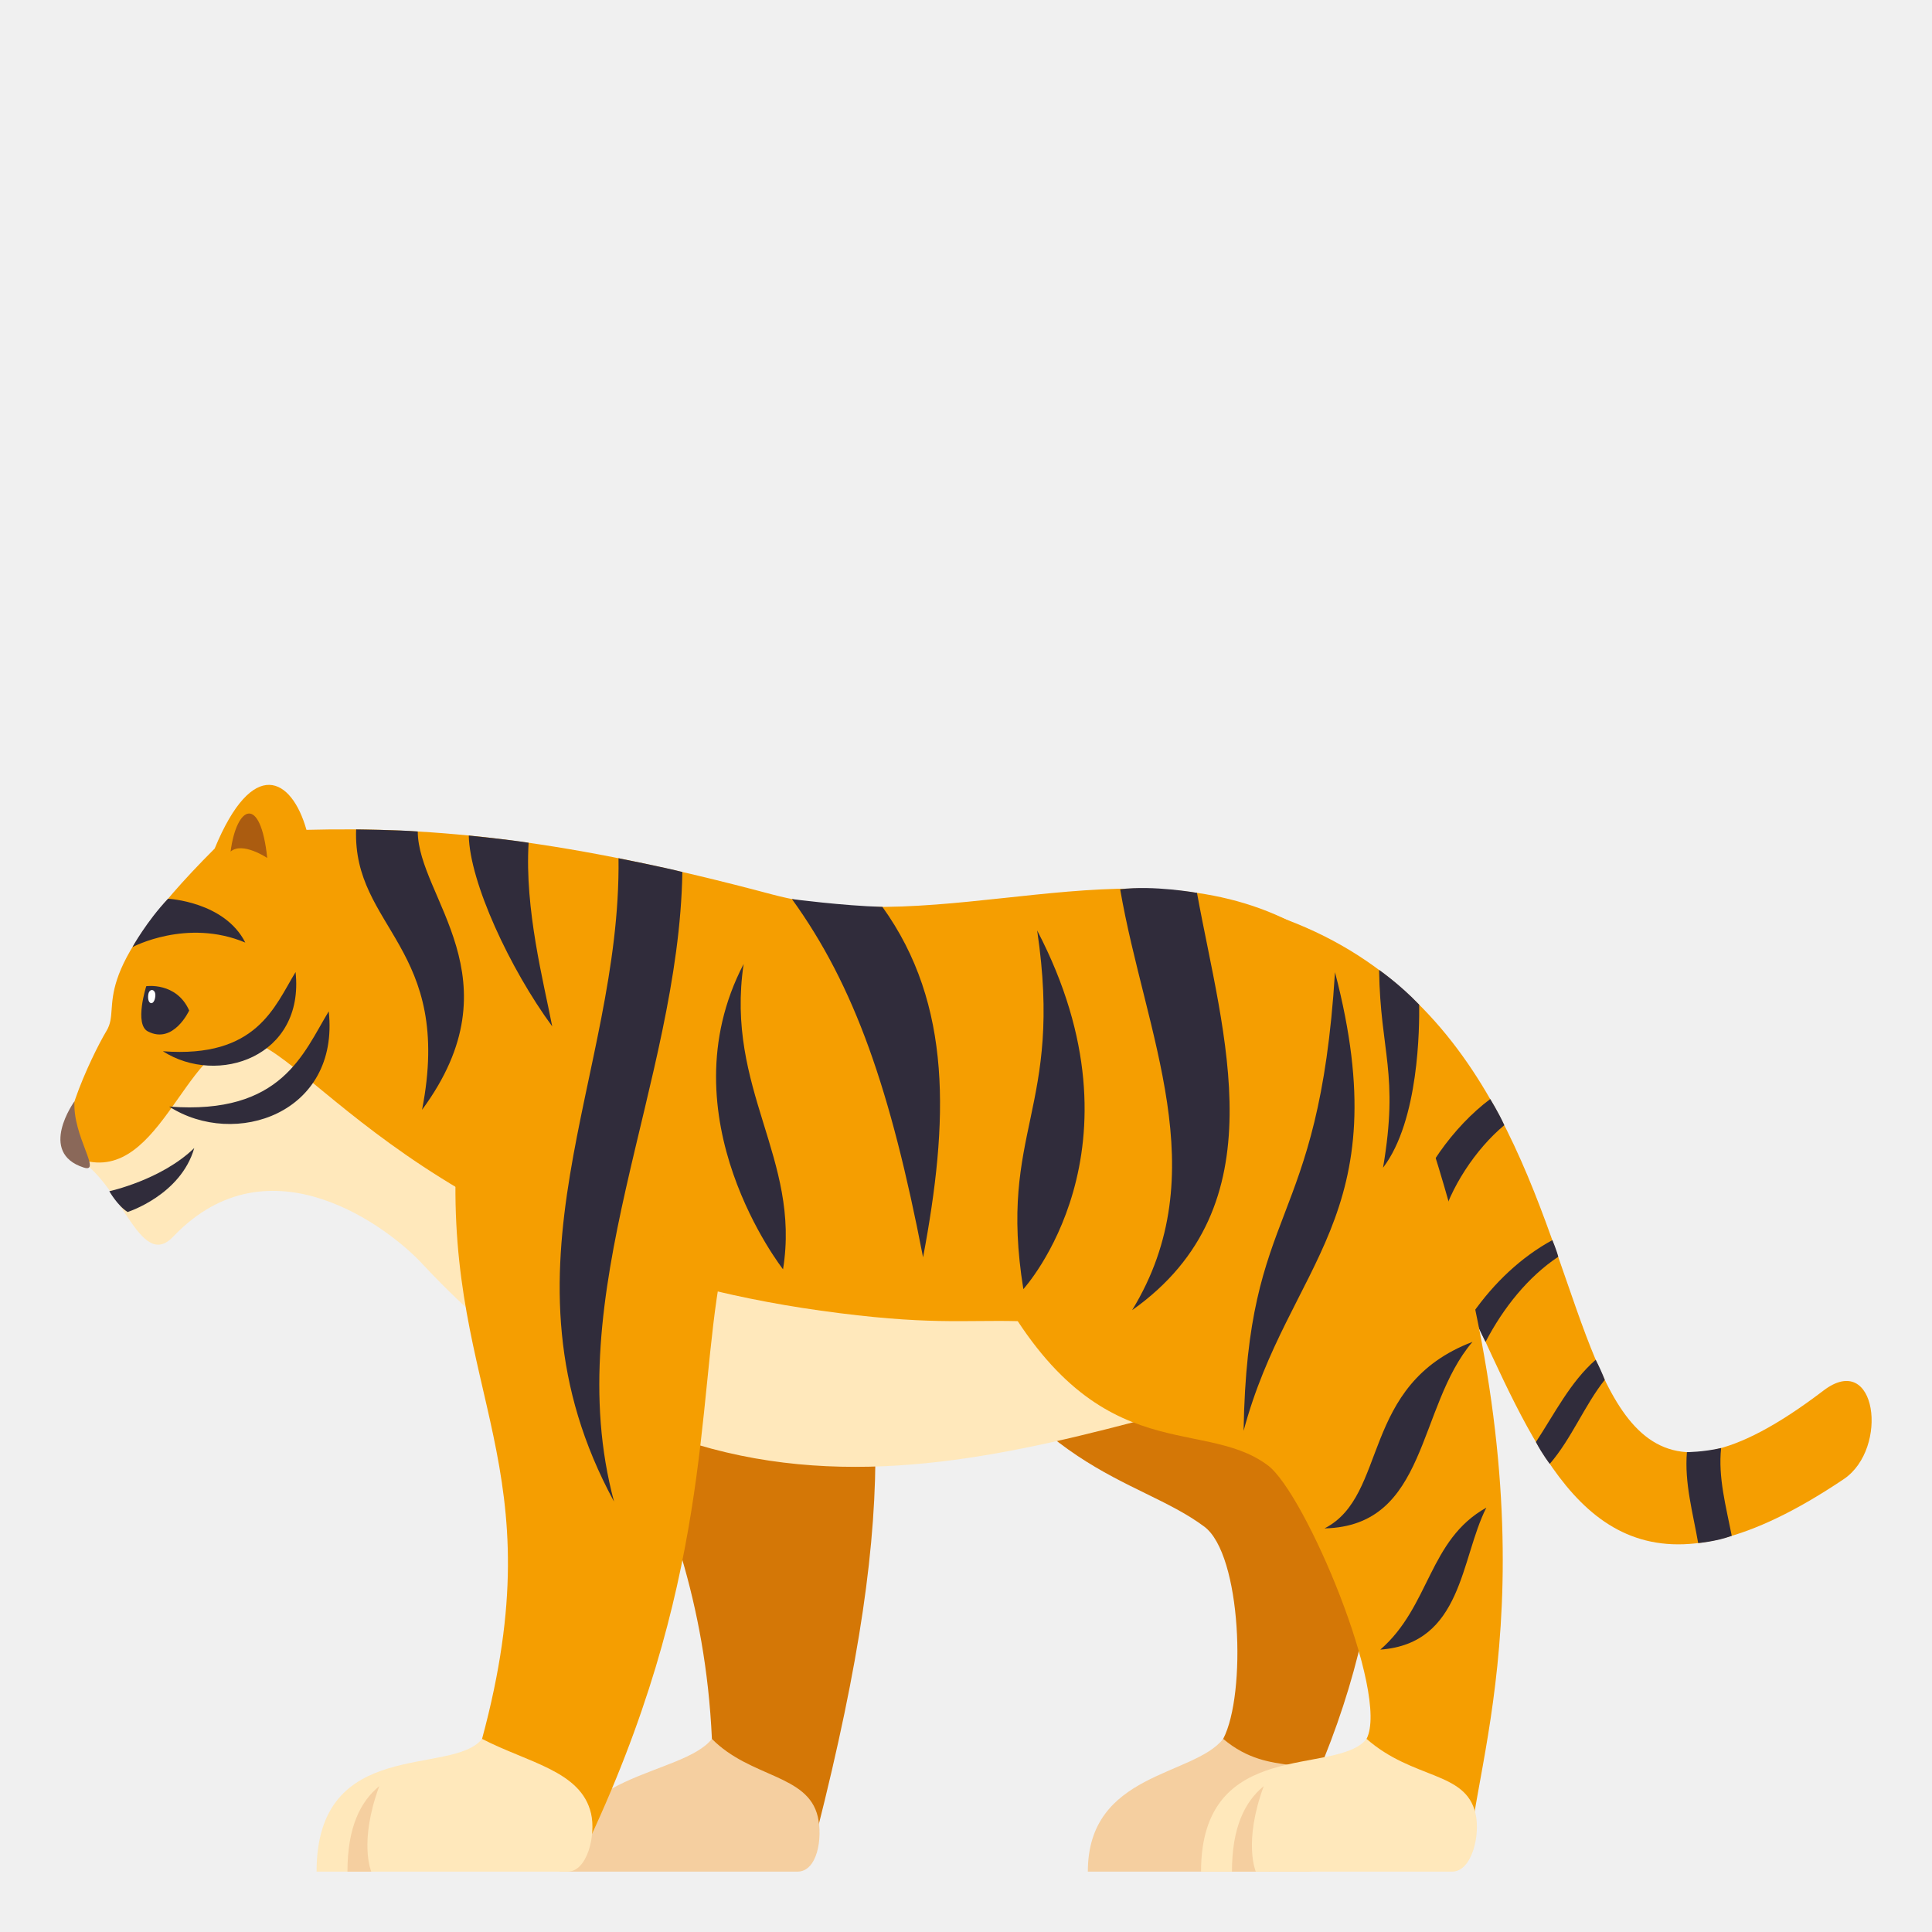
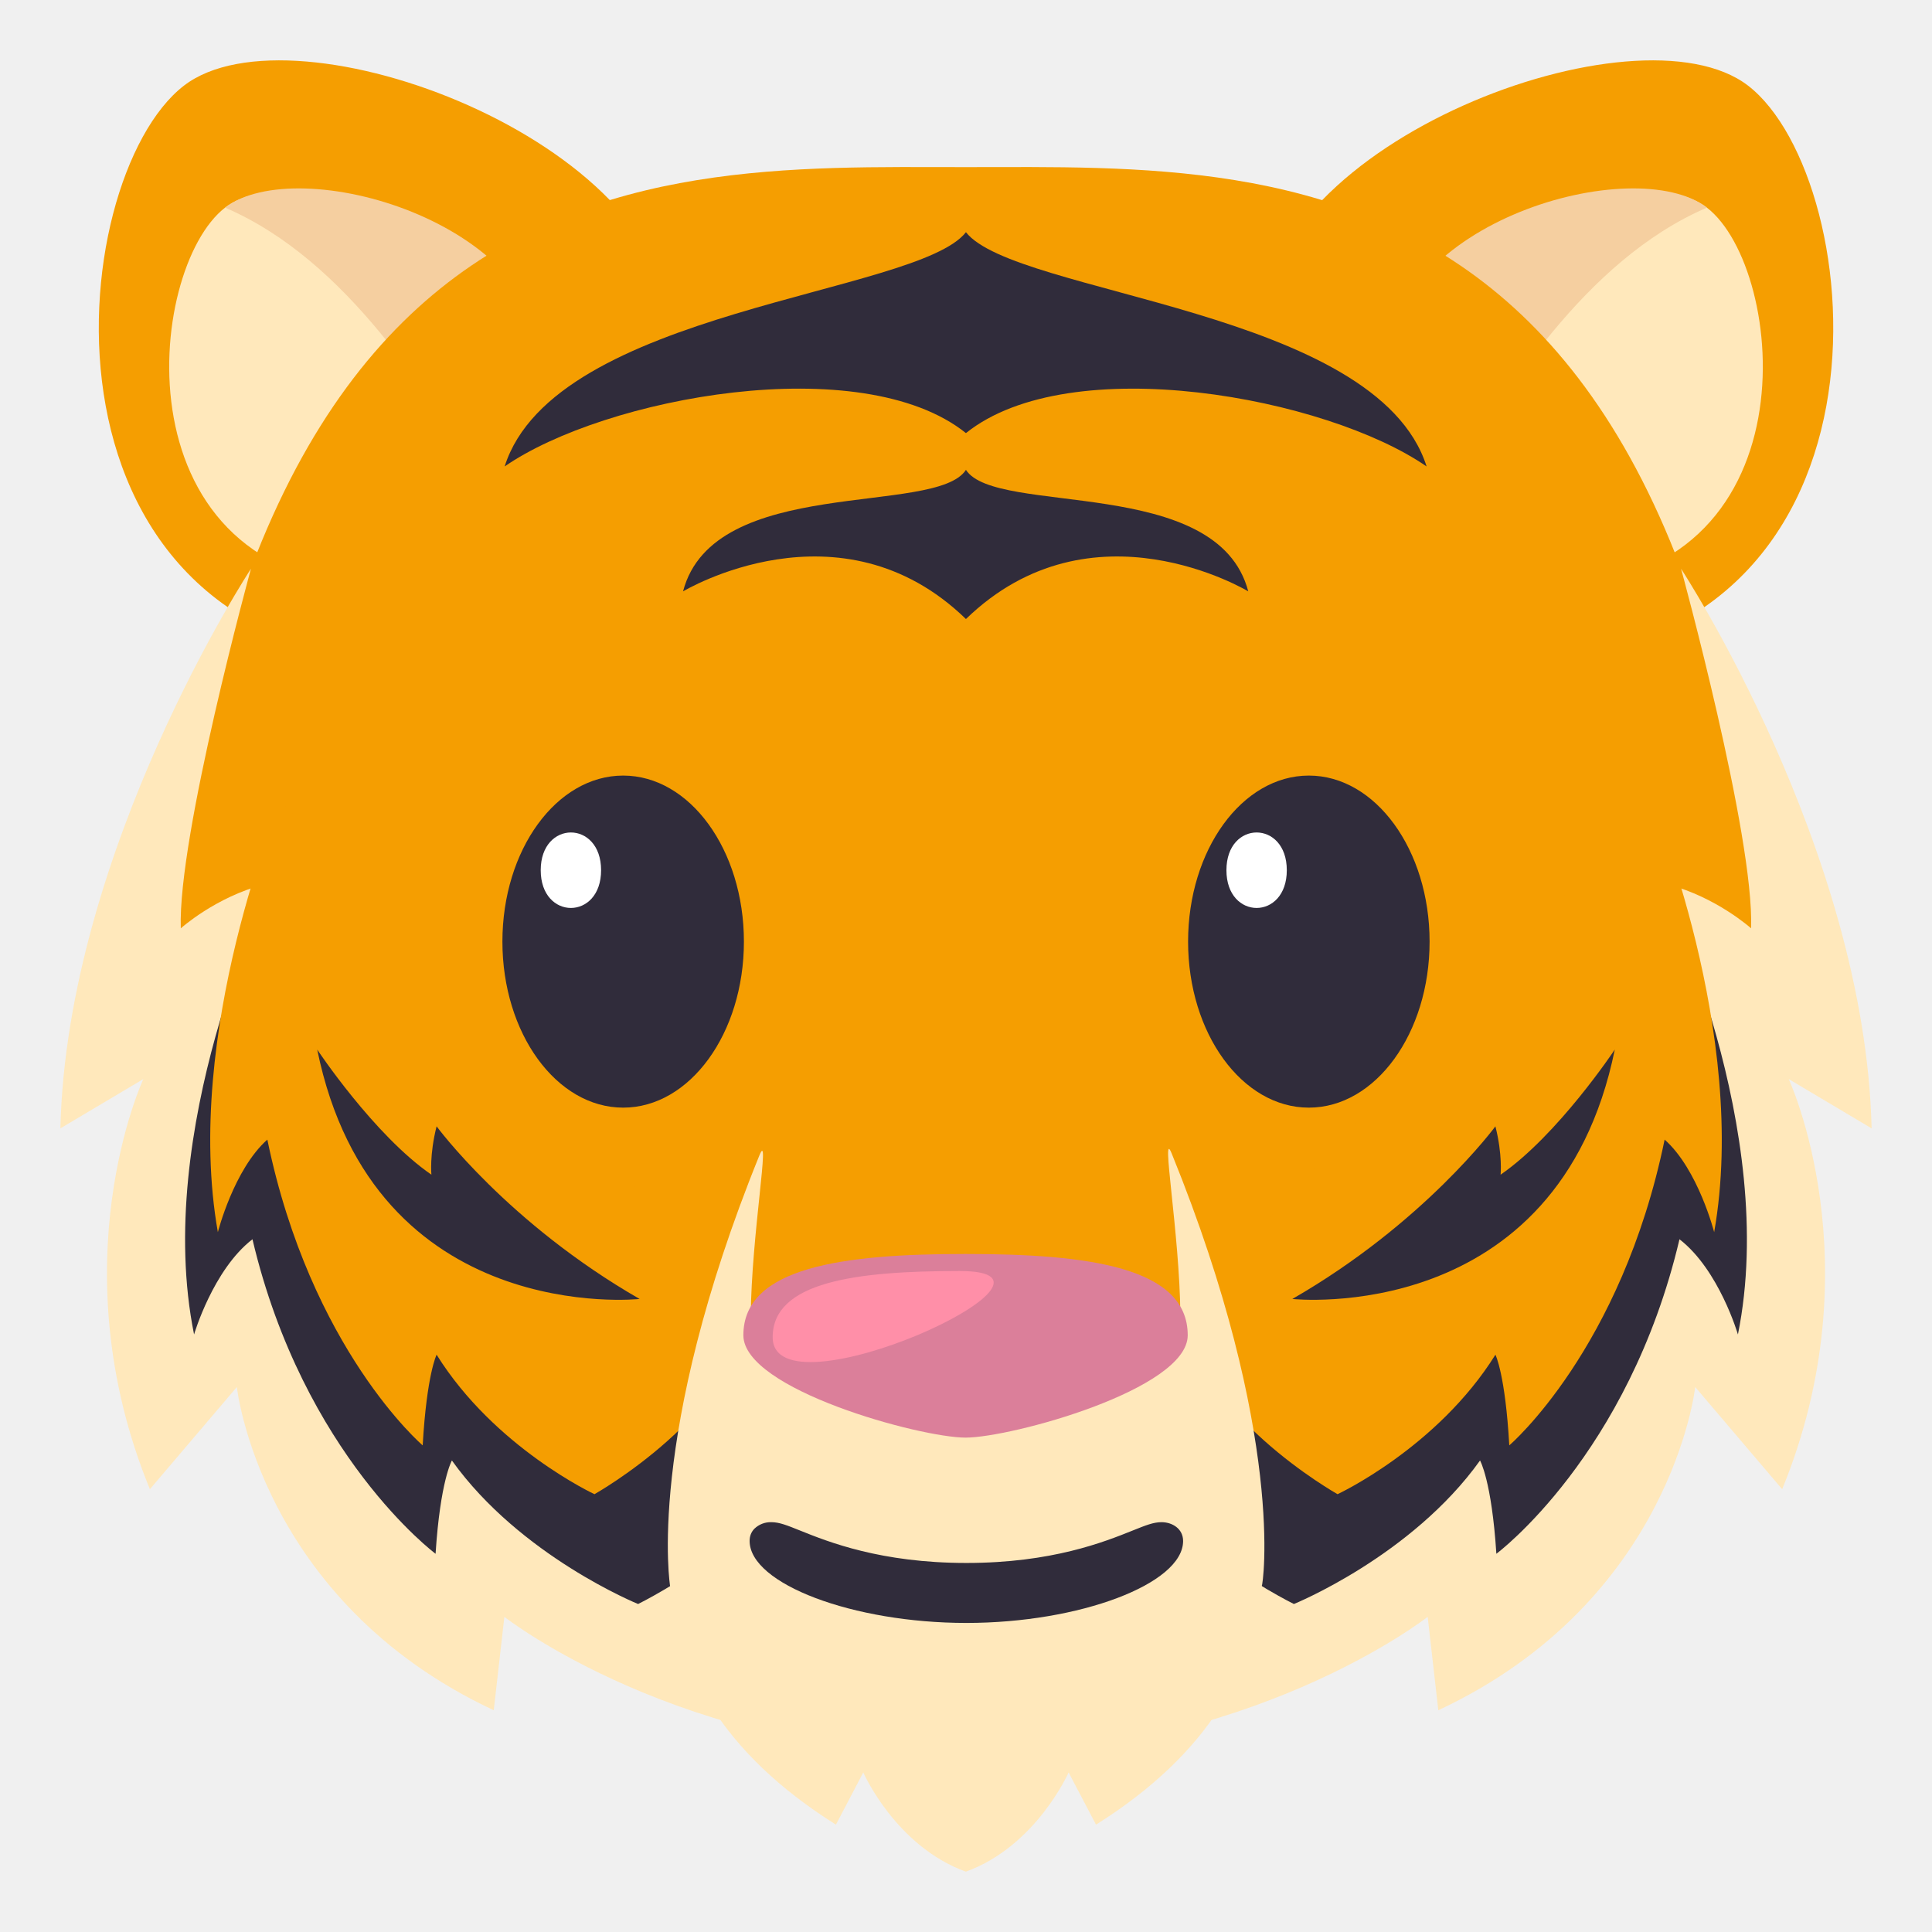
<svg xmlns="http://www.w3.org/2000/svg" width="64" height="64">
-   <path fillRule="evenodd" clipRule="evenodd" fill="#D47706" d="M18.725 37.886c-.432 7.041 4.432 10.449 4.858 19.717.081 1.75 3.479 3.076 3.479 3.076 2.842-11.219 2.26-15.752.17-22.925 0 0-8.412-1.412-8.507.132zm26.732 7.366c-.283-2.03-14.83-3.205-14.83-3.205 3.439 6.817 6.986 6.825 9.266 8.524 1.238.921 1.402 5.547.627 7.031C39.895 58.803 42.047 62 42.047 62c3.875-6.858 4.01-12.509 3.41-16.748z" />
-   <path fillRule="evenodd" clipRule="evenodd" fill="#F5CFA0" d="M40.52 57.603c-.99 1.25-4.484 1.105-4.484 4.397h7.32c.65 0 .771-1.931.604-2.651-.333-1.405-1.802-.36-3.44-1.746zm-16.937 0c-.989 1.25-5.044 1.105-5.044 4.397h7.881c.65 0 .84-1.103.67-1.822-.33-1.404-2.23-1.282-3.507-2.575z" />
-   <path fill="#F59E01" d="M37.107 29.459c19.668.595 11.105 25.89 23.297 16.606 1.758-1.34 2.182 1.916.674 2.932-12.652 8.516-9.965-10.7-19.232-13.362-2.395-.688-4.739-6.176-4.739-6.176z" />
-   <path fill="#302C3B" d="M49.365 36.408c-1.207.902-2.35 2.466-2.732 3.961-.189.743.941.756 1.092.173.303-1.186 1.16-2.481 2.107-3.269-.191-.427-.467-.865-.467-.865zm-.154 8.044c.59-1.133 1.41-2.154 2.408-2.82-.055-.223-.195-.552-.195-.552-1.031.562-1.93 1.412-2.646 2.433.177.451.433.939.433.939zm2.127 4.041c.725-.841 1.15-1.939 1.822-2.785a7.053 7.053 0 0 0-.301-.664c-.84.736-1.35 1.766-1.98 2.725.215.412.459.724.459.724zm4.543-.389c-.084 1.026.195 1.989.373 3.012 0 0 .59-.047 1.113-.24-.191-.972-.457-1.945-.352-2.908-.605.136-1.134.136-1.134.136z" />
-   <path fill="#F59E01" d="M14.549 41.575c-1.209-.938-5.426-4.653-8.625-1.292-1.127 1.184-1.926-1.235-3.468-1.957-.827-.387.568-3.338 1.076-4.184.521-.867-.784-1.671 3.579-6.032 1.262-3.059 2.549-2.361 3.041-.62 4.273-.115 8.654.331 15.408 2.135 5.672 1.516 11.863-1.783 17.195.909 3.125 1.579 8.424 11.367.98 12.968-9.18 1.973-16.483 7.925-29.186-1.927z" />
-   <path fill="#FFE8BB" d="M13.963 41.838c-1.041-1.119-5.025-4.234-8.225-.873-1.127 1.184-1.74-1.917-3.282-2.639 2.794 1.2 3.625-3.846 5.661-3.846 1.887 0 5.996 7.109 19.07 8.937 7.063.986 4.881-.762 16.549 2.114-9.181 1.974-19.484 7.365-29.773-3.693z" />
-   <path fillRule="evenodd" clipRule="evenodd" fill="#302C3B" d="M4.845 32.669s.999-.146 1.422.805c0 0-.52 1.132-1.367.694-.46-.235-.055-1.499-.055-1.499z" />
-   <path fillRule="evenodd" clipRule="evenodd" fill="#8A6859" d="M2.467 36.482s-1.232 1.703.309 2.195c.611.195-.377-1.046-.309-2.195z" />
-   <path fillRule="evenodd" clipRule="evenodd" fill="#AB5C10" d="M8.852 28.421s-.82-.55-1.213-.212c.197-1.526.992-1.903 1.213.212z" />
-   <path fillRule="evenodd" clipRule="evenodd" fill="#F59E01" d="M15.104 38.483c-.295 7.791 3.315 10.066.865 19.119-.452 1.674 3.351 3.768 3.351 3.768 4.266-8.906 3.749-14.789 4.56-19.206-.001 0-8.698-5.758-8.776-3.681zm31.726-2.335c-.258-.738-14.924 6.175-14.1 5.9 3.441 6.817 6.988 4.796 9.268 6.493 1.238.924 4.045 7.576 3.271 9.061-.625 1.201 3.451 3.291 3.451 3.291.428-3.622 3.009-10.708-1.89-24.745z" />
-   <path fill="#302C3B" d="M11.797 27.476c-.119 3.276 3.236 3.898 2.184 9.288 3.201-4.343-.138-7.042-.142-9.22-.661-.053-2.042-.068-2.042-.068zm3.732.202c.029 1.545 1.365 4.419 2.764 6.322-.285-1.473-.916-3.875-.782-6.082-.61-.103-1.982-.24-1.982-.24zm7.075 1.208c-.545-.144-2.115-.456-2.115-.456.094 7.238-4.33 13.617-.148 21.313-1.851-6.881 2.147-13.835 2.263-20.857zm3.335 13.161c.594-3.68-1.922-5.954-1.305-10.114-2.648 5.081 1.301 10.106 1.305 10.114zm7.961.657c-.848-5.255 1.338-5.94.457-11.882 3.784 7.257-.451 11.871-.457 11.882zm-4.669-12.662c-1.331-.039-2.997-.259-2.997-.259 2.08 2.878 3.268 6.31 4.344 11.868.844-4.487.985-8.365-1.347-11.609zm10.421-.465s-1.447-.26-2.545-.118c.83 4.815 3.182 9.38.396 13.942 4.895-3.464 2.999-9.125 2.149-13.824zm4.571 2.628c-.537 8.659-2.906 7.597-3.027 15.192 1.49-5.558 5.152-7.064 3.027-15.192zm-.346 18.425c3.438-.078 3.053-4.012 4.9-6.178-3.738 1.424-2.775 5.09-4.9 6.178zm1.848 4.016c2.73-.203 2.652-3.013 3.512-4.703-1.915 1.068-1.86 3.265-3.512 4.703zm1.287-21.365c-.645-.681-1.328-1.151-1.328-1.151.041 2.734.664 3.422.131 6.552 1.197-1.568 1.205-4.67 1.197-5.401zM5.566 29.772c-.709.748-1.178 1.602-1.178 1.602s1.801-.963 3.738-.15c-.687-1.36-2.56-1.452-2.56-1.452zm.039 6.885c2.178 1.396 5.652.226 5.285-3.155-.841 1.378-1.544 3.44-5.285 3.155z" />
-   <path fill="#302C3B" d="M5.396 34.824c1.812 1.16 4.699.188 4.395-2.623-.699 1.146-1.284 2.861-4.395 2.623zm-1.167 5.325c-.329-.2-.608-.688-.608-.688s1.726-.373 2.814-1.431c-.447 1.561-2.206 2.119-2.206 2.119z" />
-   <path fillRule="evenodd" clipRule="evenodd" fill="#FFE8BB" d="M15.969 57.603c-.988 1.249-5.482-.104-5.482 4.397h8.318c.65 0 .942-1.211.773-1.931-.331-1.404-2.076-1.673-3.609-2.466z" />
-   <path fillRule="evenodd" clipRule="evenodd" fill="#F5CFA0" d="M12.564 59.168c-.619.507-1.054 1.349-1.054 2.832h.789s-.422-.968.265-2.832z" />
-   <path fillRule="evenodd" clipRule="evenodd" fill="#FFE8BB" d="M45.27 57.603c-.988 1.249-5.484-.104-5.484 4.397h8.32c.65 0 .941-1.211.771-1.931-.33-1.404-2.063-1.111-3.607-2.466z" />
-   <path fillRule="evenodd" clipRule="evenodd" fill="#F5CFA0" d="M41.863 59.168c-.617.507-1.053 1.349-1.053 2.832h.79s-.422-.968.263-2.832z" />
-   <path fill="#FFF" d="M5.145 33.004c-.033.328-.27.289-.236-.039.025-.25.261-.211.236.039z" />
+   <path fill="#F59E01" d="M41.799 10.868c0 6.143 3.695 11.232 8.248 11.118 13.373-.338 11.881-16.048 7.861-19.148-3.662-2.824-16.109 1.894-16.109 8.03z" />
+   <path fill="#FFE8BB" d="M45.965 12.149c0 4.033 2.428 7.376 5.416 7.301 8.781-.222 7.803-10.537 5.162-12.572-2.404-1.856-10.578 1.242-10.578 5.271z" />
+   <path fill="#F5CFA0" d="M45.965 12.149c0 12.801 2.391-1.746 10.578-5.271-2.404-1.856-10.578.477-10.578 5.271z" />
+   <path fill="#F59E01" d="M22.203 10.868c0 6.143-3.697 11.232-8.248 11.118C.582 21.648 2.074 5.938 6.092 2.838c3.662-2.824 16.111 1.894 16.111 8.03z" />
+   <path fill="#FFE8BB" d="M18.035 12.149c0 4.033-2.426 7.376-5.416 7.301-8.781-.222-7.801-10.537-5.162-12.573 2.404-1.855 10.578 1.243 10.578 5.272z" />
+   <path fill="#F5CFA0" d="M18.035 12.149c0 12.801-2.389-1.746-10.578-5.271 2.404-1.856 10.578.477 10.578 5.271z" />
+   <path fill="#F59E01" d="M31.996 5.536c-11.133 0-26.979-1.041-26.979 36.986 0 5.207 26.979 6.662 26.979 6.662s26.986-1.455 26.986-6.662c0-38.027-15.853-36.986-26.986-36.986z" />
+   <path fill="#FFE8BB" d="M62 37.379c-.221-9.255-6.313-18.539-6.313-18.539s2.428 8.857 2.32 11.912c0 0-1.15-1.035-2.756-1.453 1.75 5.99-.297 19.742-23.256 19.742s-25-13.752-23.248-19.742c-1.607.418-2.758 1.453-2.758 1.453-.106-3.054 2.324-11.912 2.324-11.912S2.221 28.124 2 37.379l2.748-1.633S1.9 41.85 4.965 49.332l2.881-3.385s.766 7.084 8.51 10.707l.352-3.094s5.842 4.6 15.289 4.6 15.297-4.6 15.297-4.6l.352 3.094c7.744-3.623 8.51-10.707 8.51-10.707l2.881 3.385c3.064-7.482.217-13.586.217-13.586L62 37.379z" />
+   <path fill="#302C3B" d="M31.998 7.692c-1.625 2.076-13.629 2.545-15.281 7.76 3.311-2.291 11.824-3.877 15.281-1.105 3.457-2.771 11.951-1.186 15.26 1.105-1.651-5.215-13.633-5.684-15.26-7.76zm0 7.873c-.996 1.541-8.359.154-9.371 4.025 0 0 5.199-3.133 9.371.916 4.174-4.049 9.352-.916 9.352-.916-1.012-3.871-8.356-2.484-9.352-4.025zm-4.922 31.288s-7.396-.611-12.045-7.457c-1.02.97-1.227 2.39-1.227 2.39-1.771-1.962-2.348-5.594-2.348-5.594-1.027.543-1.736 1.397-1.736 1.397-1.209-4.069-.832-8.077-.832-8.077s-3.834 7.91-2.459 14.694c0 0 .625-2.143 1.934-3.154 1.691 7.163 6.066 10.419 6.066 10.419.156-2.426.541-3.09.541-3.09 2.268 3.172 6.168 4.754 6.168 4.754s5.659-2.778 5.938-6.282z" />
+   <path fill="#F59E01" d="M24.73 43.39L9.303 26.533s-3.254 7.689-2.086 14.284c0 0 .529-2.082 1.639-3.066 1.436 6.964 5.146 10.129 5.146 10.129.135-2.357.461-3.004.461-3.004 1.924 3.084 5.23 4.621 5.23 4.621s4.801-2.699 5.037-6.107z" />
+   <path fill="#302C3B" d="M10.508 34.768c1.881 9.211 10.68 8.262 10.68 8.262-4.371-2.512-6.725-5.719-6.725-5.719-.24.943-.172 1.602-.172 1.602-1.902-1.311-3.783-4.145-3.783-4.145zm26.416 12.085s7.396-.611 12.045-7.457c1.018.97 1.225 2.39 1.225 2.39 1.771-1.962 2.35-5.594 2.35-5.594a6.418 6.418 0 0 1 1.734 1.397c1.209-4.069.834-8.077.834-8.077s3.834 7.91 2.459 14.694c0 0-.625-2.143-1.936-3.154-1.689 7.163-6.066 10.419-6.066 10.419-.156-2.426-.541-3.09-.541-3.09-2.268 3.172-6.166 4.754-6.166 4.754s-5.661-2.778-5.938-6.282z" />
+   <path fill="#F59E01" d="M39.268 43.39l15.428-16.857s3.254 7.689 2.088 14.284c0 0-.531-2.082-1.641-3.066-1.436 6.964-5.146 10.129-5.146 10.129-.133-2.357-.459-3.004-.459-3.004-1.924 3.084-5.23 4.621-5.23 4.621s-4.804-2.699-5.04-6.107z" />
+   <path fill="#302C3B" d="M53.492 34.768C51.609 43.979 42.81 43.03 42.81 43.03c4.371-2.512 6.727-5.719 6.727-5.719.24.943.172 1.602.172 1.602 1.9-1.311 3.783-4.145 3.783-4.145z" />
+   <ellipse fill="#302C3B" cx="43.357" cy="31.192" rx="4" ry="5.5" />
+   <path fill="#FFF" d="M42.627 28.827c0 1.667-2 1.667-2 0s2-1.667 2 0z" />
+   <ellipse fill="#302C3B" cx="20.643" cy="31.192" rx="4" ry="5.5" />
+   <path fill="#FFF" d="M19.912 28.827c0 1.667-2 1.667-2 0s2-1.667 2 0z" />
+   <path fill="#FFE8BB" d="M38.814 38.211c-.379-.932.266 2.653.287 5.346-.209-.336-.368-.582-.436-.713H25.332c-.07.137-.24.397-.463.756.023-2.689.665-6.256.287-5.326C21.369 47.6 22.2 52.558 22.2 52.558c.255 2.676 1.685 5.493 5.491 7.886l.906-1.73s1.068 2.443 3.398 3.287c2.33-.844 3.404-3.287 3.404-3.287l.908 1.73c3.821-2.401 5.247-5.232 5.493-7.919.031.031.802-4.987-2.986-14.314z" />
+   <path fill="#DB7F9A" d="M24.625 44.232c0-2.259 3.295-2.693 7.361-2.693s7.359.435 7.359 2.693c0 1.797-5.857 3.391-7.359 3.391s-7.361-1.594-7.361-3.391z" />
+   <path fill="#FF8FA8" d="M25.596 44.297c0-1.841 2.773-2.193 6.195-2.193 4.559 0-6.195 4.921-6.195 2.193z" />
+   <path fill="#302C3B" d="M32.012 53.762c-3.758 0-7.18-1.295-7.18-2.717 0-.158.053-.295.156-.402a.776.776 0 0 1 .563-.219c.266 0 .521.104.947.275.936.377 2.68 1.076 5.516 1.076 2.832 0 4.574-.699 5.512-1.076.428-.172.686-.275.949-.275.355 0 .717.213.717.625-.004 1.418-3.424 2.713-7.18 2.713z" />
</svg>
